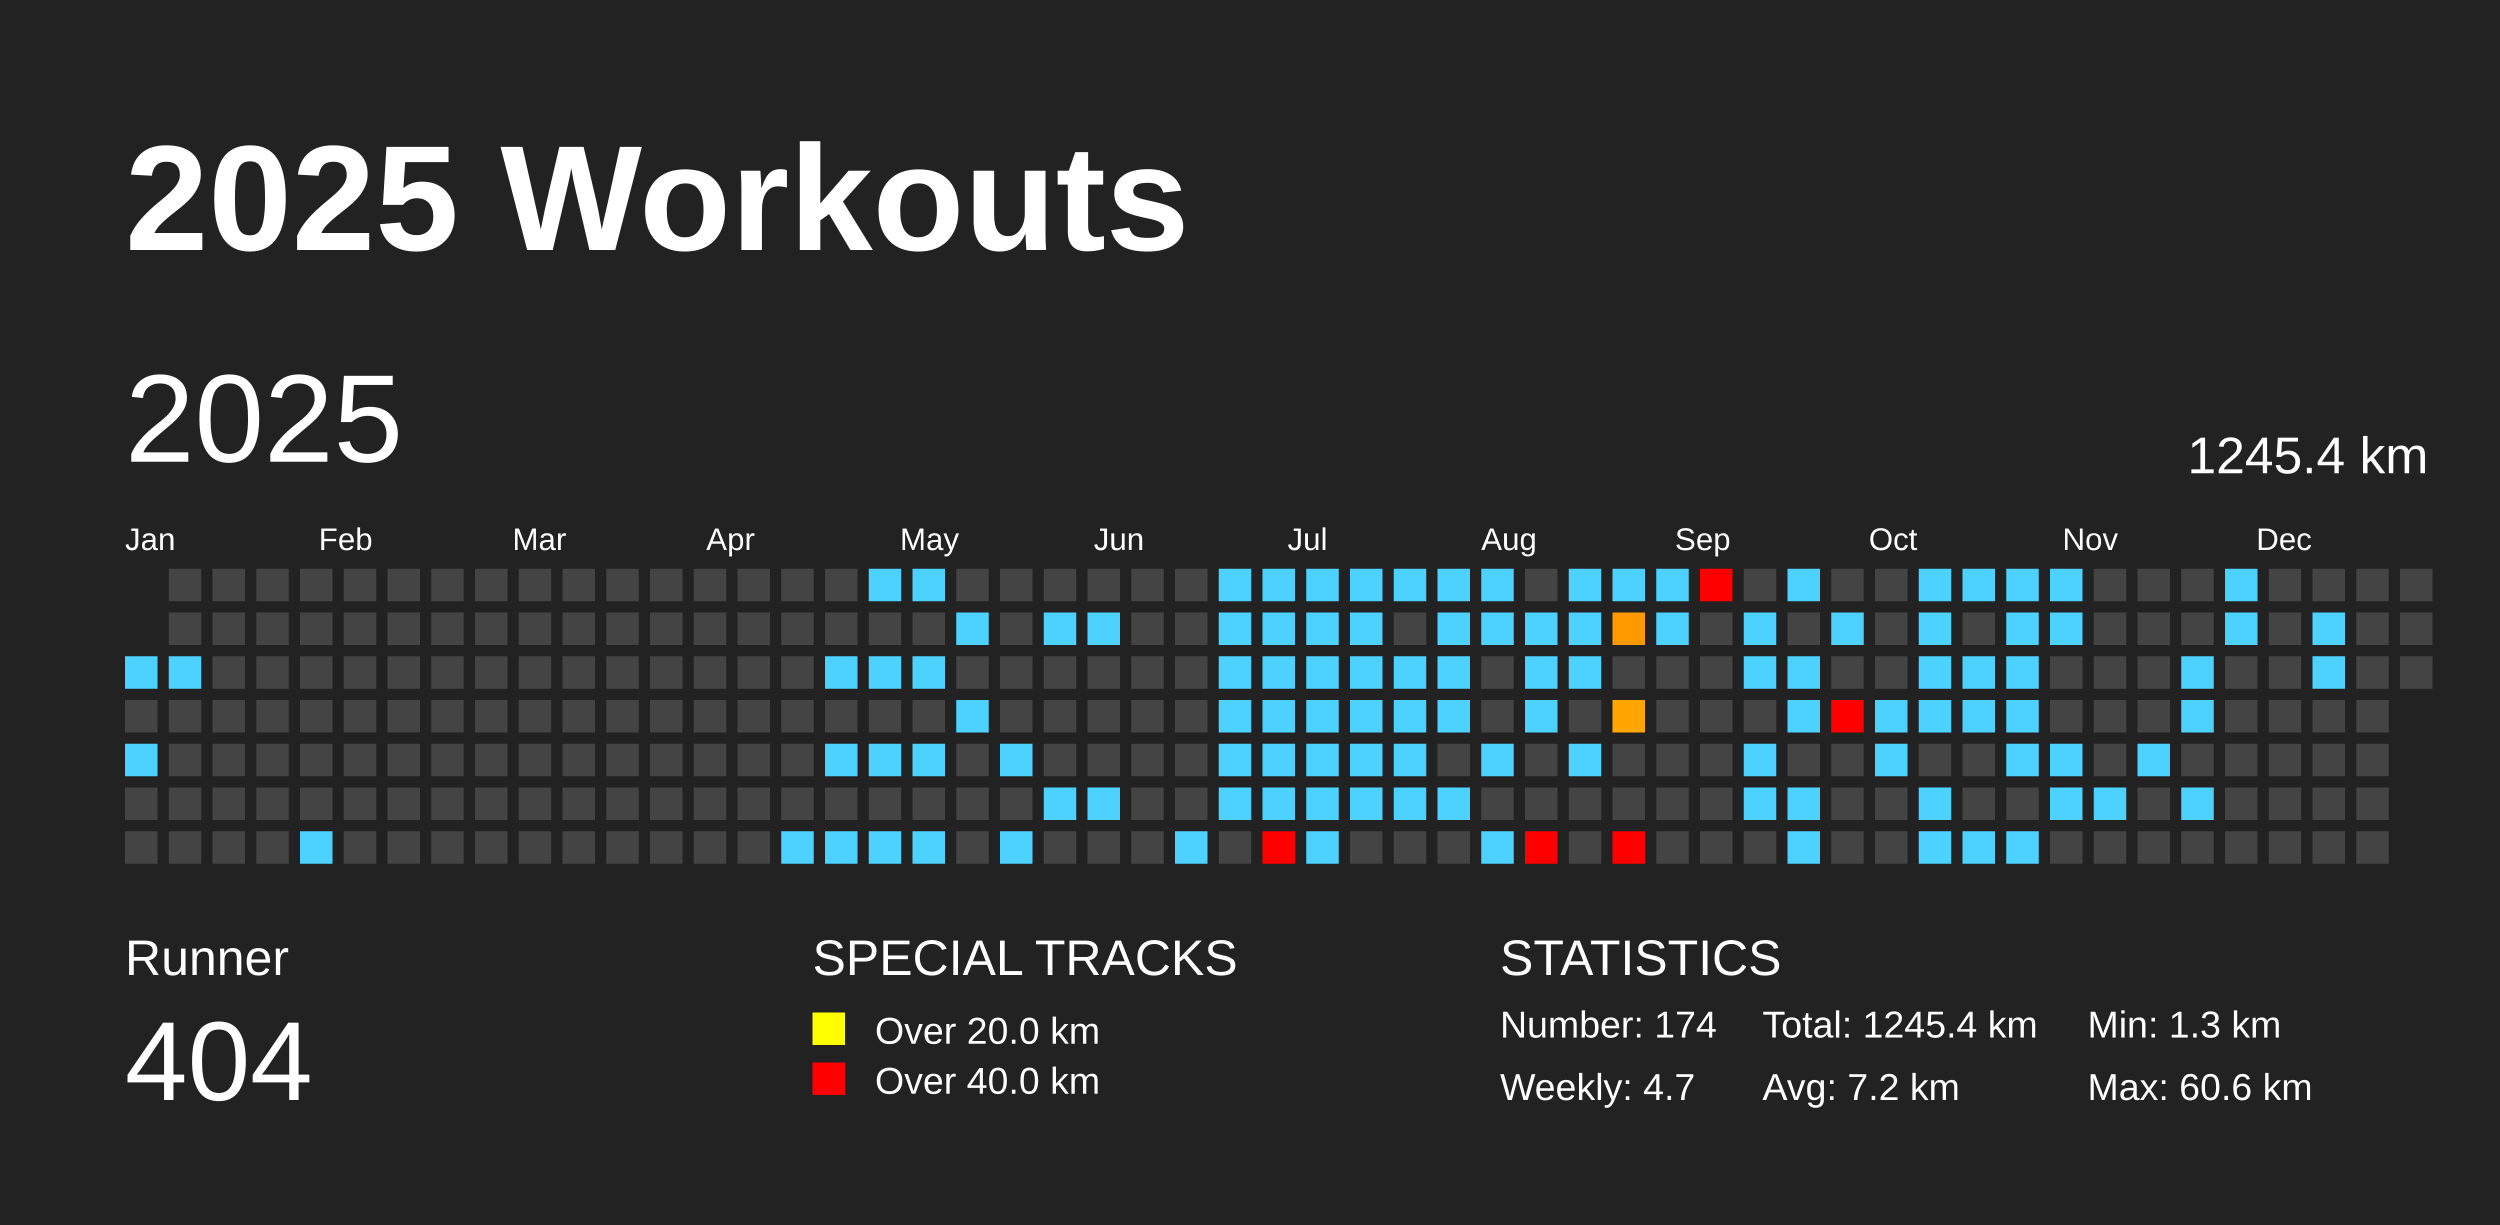
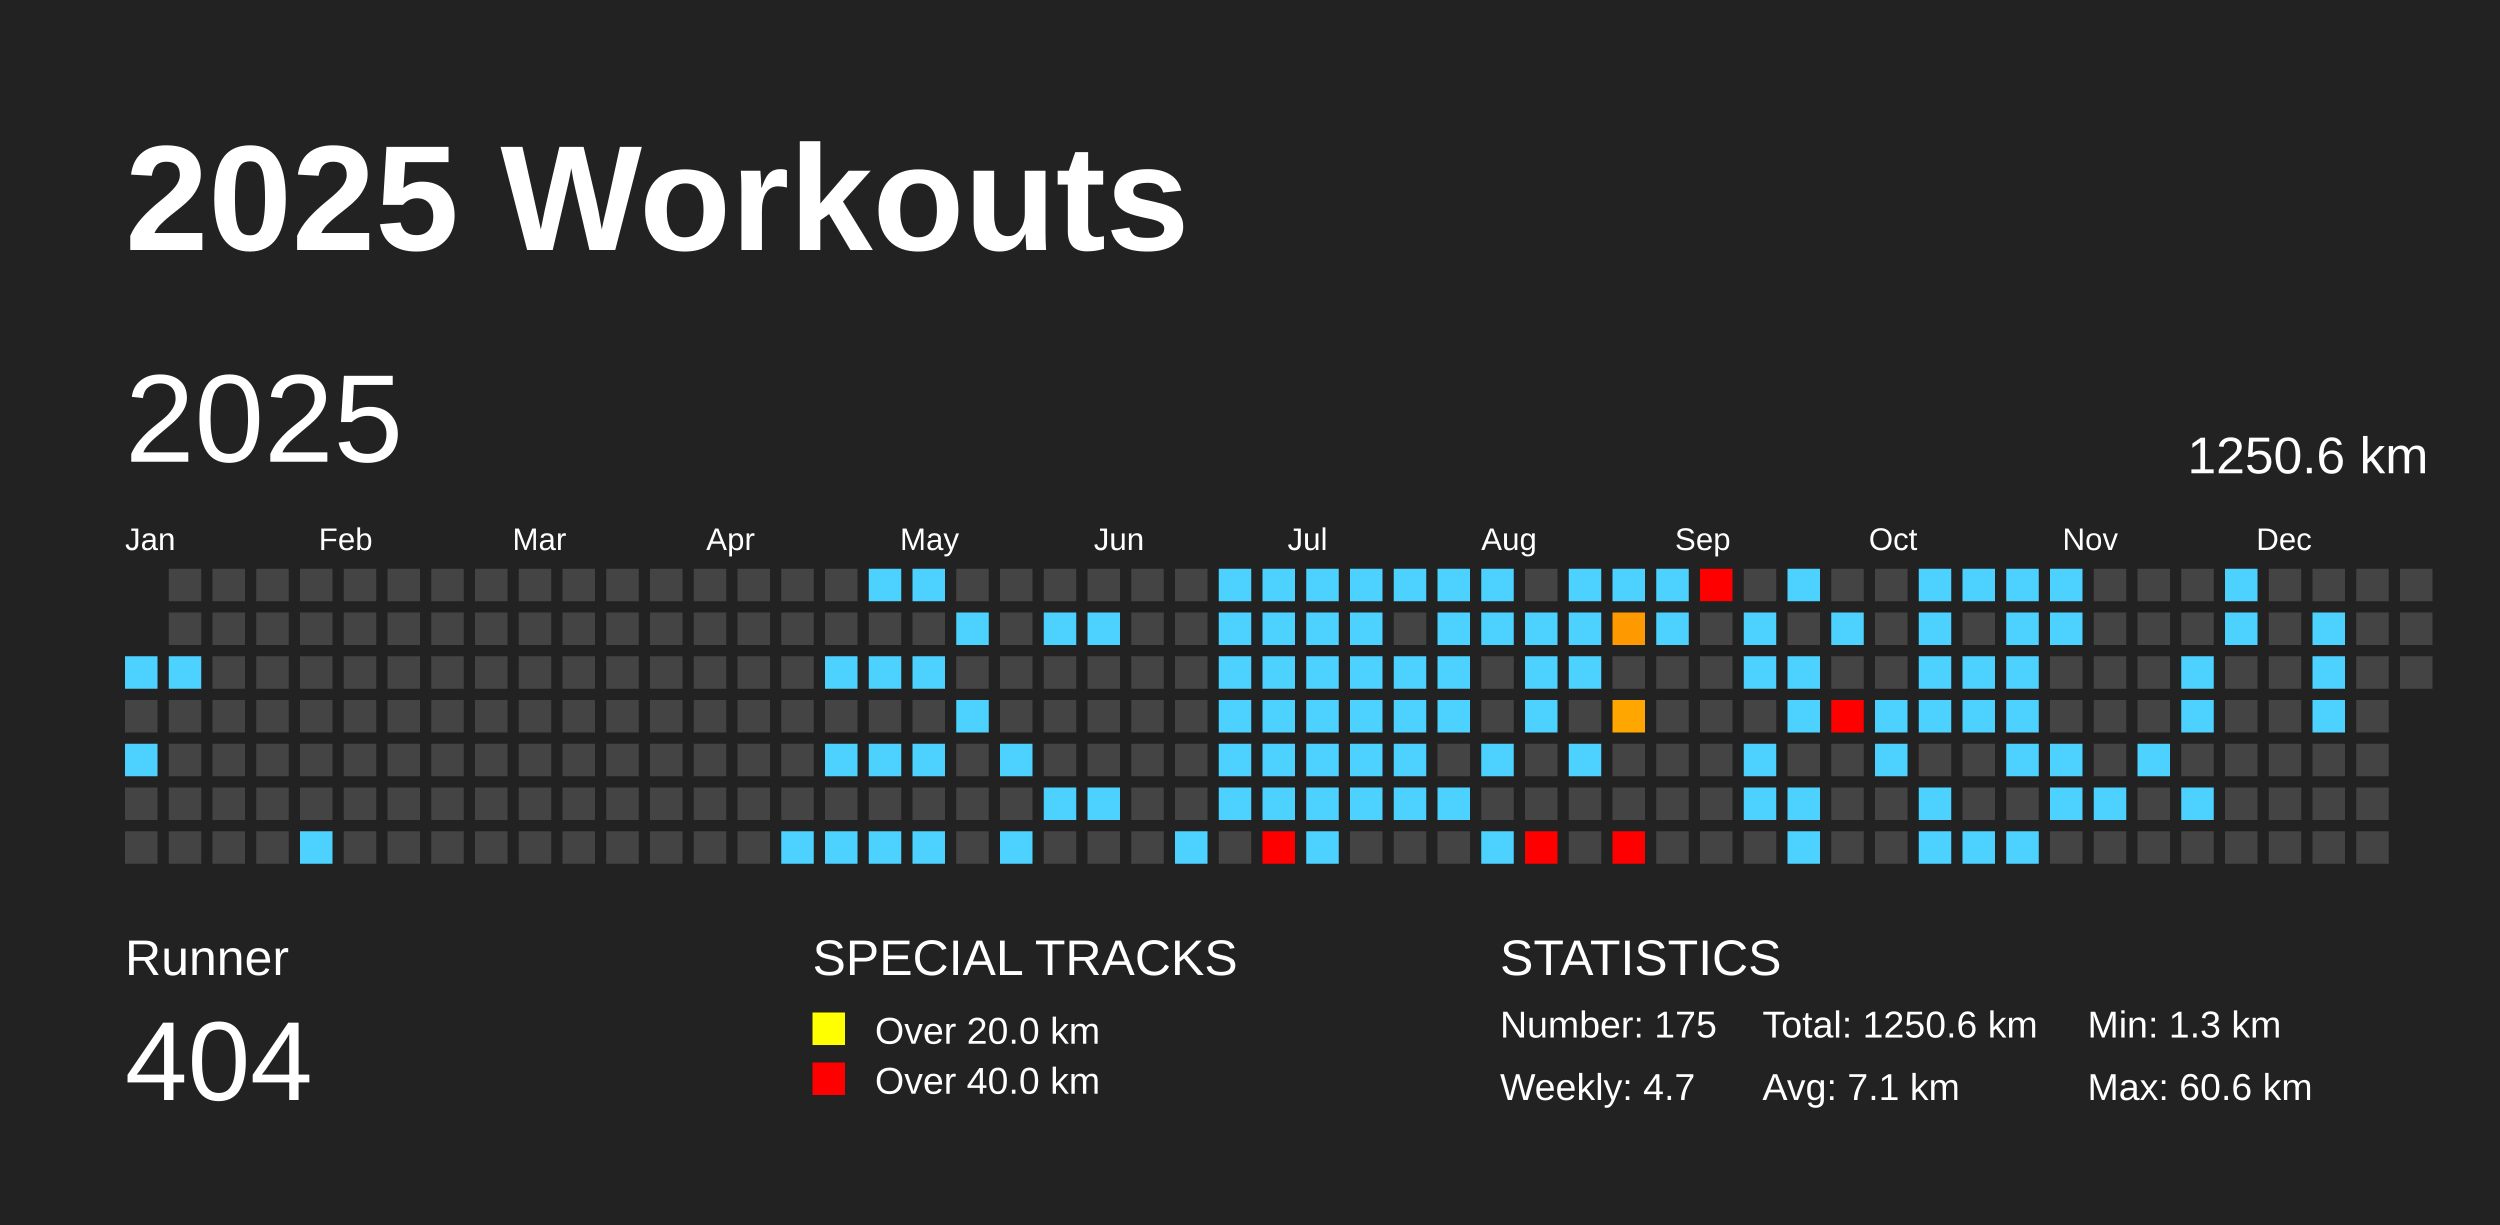
<svg xmlns="http://www.w3.org/2000/svg" baseProfile="full" height="98mm" version="1.1" viewBox="0,0,200,98" width="200mm">
  <defs />
  <rect fill="#222222" height="98" width="200" x="0" y="0" />
  <text fill="#FFFFFF" style="font-size:12px; font-family:Arial; font-weight:bold;" x="10" y="20">2025 Workouts</text>
  <text fill="#FFFFFF" style="font-size:4px; font-family:Arial" x="10" y="78">Runner</text>
  <text fill="#FFFFFF" style="font-size:9px; font-family:Arial" x="10" y="88">404</text>
  <text fill="#FFFFFF" style="font-size:4px; font-family:Arial" x="65" y="78">SPECIAL TRACKS</text>
  <rect fill="yellow" height="2.6" width="2.6" x="65" y="81" />
  <text fill="#FFFFFF" style="font-size:3px; font-family:Arial" x="70" y="83.5">Over 20.0 km</text>
  <rect fill="red" height="2.6" width="2.6" x="65" y="85" />
  <text fill="#FFFFFF" style="font-size:3px; font-family:Arial" x="70" y="87.5">Over 40.0 km</text>
  <text fill="#FFFFFF" style="font-size:4px; font-family:Arial" x="120" y="78">STATISTICS</text>
-   <text fill="#FFFFFF" style="font-size:3px; font-family:Arial" x="120" y="83">Number: 174</text>
+   <text fill="#FFFFFF" style="font-size:3px; font-family:Arial" x="120" y="83">Number: 175</text>
  <text fill="#FFFFFF" style="font-size:3px; font-family:Arial" x="120" y="88">Weekly: 4.7</text>
-   <text fill="#FFFFFF" style="font-size:3px; font-family:Arial" x="141" y="83">Total: 1245.4 km</text>
-   <text fill="#FFFFFF" style="font-size:3px; font-family:Arial" x="141" y="88">Avg: 7.2 km</text>
+   <text fill="#FFFFFF" style="font-size:3px; font-family:Arial" x="141" y="83">Total: 1250.6 km</text>
+   <text fill="#FFFFFF" style="font-size:3px; font-family:Arial" x="141" y="88">Avg: 7.1 km</text>
  <text fill="#FFFFFF" style="font-size:3px; font-family:Arial" x="167" y="83">Min: 1.3 km</text>
  <text fill="#FFFFFF" style="font-size:3px; font-family:Arial" x="167" y="88">Max: 60.6 km</text>
  <text dominant-baseline="hanging" fill="#FFFFFF" style="font-size:10.0px; font-family:Arial;" x="10" y="30">2025</text>
-   <text dominant-baseline="hanging" fill="#FFFFFF" style="font-size:4.125px; font-family:Arial;" x="175" y="35">1245.4 km</text>
+   <text dominant-baseline="hanging" fill="#FFFFFF" style="font-size:4.125px; font-family:Arial;" x="175" y="35">1250.6 km</text>
  <text fill="#FFFFFF" style="font-size:2.5px; font-family:Arial" x="10.0" y="44">Jan</text>
  <text fill="#FFFFFF" style="font-size:2.5px; font-family:Arial" x="25.5" y="44">Feb</text>
  <text fill="#FFFFFF" style="font-size:2.5px; font-family:Arial" x="41.0" y="44">Mar</text>
  <text fill="#FFFFFF" style="font-size:2.5px; font-family:Arial" x="56.5" y="44">Apr</text>
  <text fill="#FFFFFF" style="font-size:2.5px; font-family:Arial" x="72.0" y="44">May</text>
  <text fill="#FFFFFF" style="font-size:2.5px; font-family:Arial" x="87.5" y="44">Jun</text>
  <text fill="#FFFFFF" style="font-size:2.5px; font-family:Arial" x="103.0" y="44">Jul</text>
  <text fill="#FFFFFF" style="font-size:2.5px; font-family:Arial" x="118.5" y="44">Aug</text>
  <text fill="#FFFFFF" style="font-size:2.5px; font-family:Arial" x="134.0" y="44">Sep</text>
  <text fill="#FFFFFF" style="font-size:2.5px; font-family:Arial" x="149.5" y="44">Oct</text>
  <text fill="#FFFFFF" style="font-size:2.5px; font-family:Arial" x="165.0" y="44">Nov</text>
  <text fill="#FFFFFF" style="font-size:2.5px; font-family:Arial" x="180.5" y="44">Dec</text>
  <rect fill="#4dd2ff" height="2.6" width="2.6" x="10.0" y="52.5" />
  <rect fill="#444444" height="2.6" width="2.6" x="10.0" y="56.0" />
  <rect fill="#4dd2ff" height="2.6" width="2.6" x="10.0" y="59.5" />
  <rect fill="#444444" height="2.6" width="2.6" x="10.0" y="63.0" />
  <rect fill="#444444" height="2.6" width="2.6" x="10.0" y="66.5" />
  <rect fill="#444444" height="2.6" width="2.6" x="13.5" y="45.5" />
  <rect fill="#444444" height="2.6" width="2.6" x="13.5" y="49.0" />
  <rect fill="#4dd2ff" height="2.6" width="2.6" x="13.5" y="52.5" />
  <rect fill="#444444" height="2.6" width="2.6" x="13.5" y="56.0" />
  <rect fill="#444444" height="2.6" width="2.6" x="13.5" y="59.5" />
  <rect fill="#444444" height="2.6" width="2.6" x="13.5" y="63.0" />
  <rect fill="#444444" height="2.6" width="2.6" x="13.5" y="66.5" />
  <rect fill="#444444" height="2.6" width="2.6" x="17.0" y="45.5" />
  <rect fill="#444444" height="2.6" width="2.6" x="17.0" y="49.0" />
  <rect fill="#444444" height="2.6" width="2.6" x="17.0" y="52.5" />
  <rect fill="#444444" height="2.6" width="2.6" x="17.0" y="56.0" />
  <rect fill="#444444" height="2.6" width="2.6" x="17.0" y="59.5" />
  <rect fill="#444444" height="2.6" width="2.6" x="17.0" y="63.0" />
  <rect fill="#444444" height="2.6" width="2.6" x="17.0" y="66.5" />
  <rect fill="#444444" height="2.6" width="2.6" x="20.5" y="45.5" />
  <rect fill="#444444" height="2.6" width="2.6" x="20.5" y="49.0" />
  <rect fill="#444444" height="2.6" width="2.6" x="20.5" y="52.5" />
  <rect fill="#444444" height="2.6" width="2.6" x="20.5" y="56.0" />
  <rect fill="#444444" height="2.6" width="2.6" x="20.5" y="59.5" />
  <rect fill="#444444" height="2.6" width="2.6" x="20.5" y="63.0" />
  <rect fill="#444444" height="2.6" width="2.6" x="20.5" y="66.5" />
  <rect fill="#444444" height="2.6" width="2.6" x="24.0" y="45.5" />
  <rect fill="#444444" height="2.6" width="2.6" x="24.0" y="49.0" />
  <rect fill="#444444" height="2.6" width="2.6" x="24.0" y="52.5" />
  <rect fill="#444444" height="2.6" width="2.6" x="24.0" y="56.0" />
  <rect fill="#444444" height="2.6" width="2.6" x="24.0" y="59.5" />
  <rect fill="#444444" height="2.6" width="2.6" x="24.0" y="63.0" />
  <rect fill="#4dd2ff" height="2.6" width="2.6" x="24.0" y="66.5" />
  <rect fill="#444444" height="2.6" width="2.6" x="27.5" y="45.5" />
  <rect fill="#444444" height="2.6" width="2.6" x="27.5" y="49.0" />
  <rect fill="#444444" height="2.6" width="2.6" x="27.5" y="52.5" />
  <rect fill="#444444" height="2.6" width="2.6" x="27.5" y="56.0" />
  <rect fill="#444444" height="2.6" width="2.6" x="27.5" y="59.5" />
  <rect fill="#444444" height="2.6" width="2.6" x="27.5" y="63.0" />
  <rect fill="#444444" height="2.6" width="2.6" x="27.5" y="66.5" />
  <rect fill="#444444" height="2.6" width="2.6" x="31.0" y="45.5" />
  <rect fill="#444444" height="2.6" width="2.6" x="31.0" y="49.0" />
  <rect fill="#444444" height="2.6" width="2.6" x="31.0" y="52.5" />
  <rect fill="#444444" height="2.6" width="2.6" x="31.0" y="56.0" />
  <rect fill="#444444" height="2.6" width="2.6" x="31.0" y="59.5" />
  <rect fill="#444444" height="2.6" width="2.6" x="31.0" y="63.0" />
  <rect fill="#444444" height="2.6" width="2.6" x="31.0" y="66.5" />
  <rect fill="#444444" height="2.6" width="2.6" x="34.5" y="45.5" />
  <rect fill="#444444" height="2.6" width="2.6" x="34.5" y="49.0" />
  <rect fill="#444444" height="2.6" width="2.6" x="34.5" y="52.5" />
  <rect fill="#444444" height="2.6" width="2.6" x="34.5" y="56.0" />
  <rect fill="#444444" height="2.6" width="2.6" x="34.5" y="59.5" />
  <rect fill="#444444" height="2.6" width="2.6" x="34.5" y="63.0" />
  <rect fill="#444444" height="2.6" width="2.6" x="34.5" y="66.5" />
  <rect fill="#444444" height="2.6" width="2.6" x="38.0" y="45.5" />
  <rect fill="#444444" height="2.6" width="2.6" x="38.0" y="49.0" />
  <rect fill="#444444" height="2.6" width="2.6" x="38.0" y="52.5" />
  <rect fill="#444444" height="2.6" width="2.6" x="38.0" y="56.0" />
  <rect fill="#444444" height="2.6" width="2.6" x="38.0" y="59.5" />
  <rect fill="#444444" height="2.6" width="2.6" x="38.0" y="63.0" />
  <rect fill="#444444" height="2.6" width="2.6" x="38.0" y="66.5" />
  <rect fill="#444444" height="2.6" width="2.6" x="41.5" y="45.5" />
  <rect fill="#444444" height="2.6" width="2.6" x="41.5" y="49.0" />
  <rect fill="#444444" height="2.6" width="2.6" x="41.5" y="52.5" />
  <rect fill="#444444" height="2.6" width="2.6" x="41.5" y="56.0" />
  <rect fill="#444444" height="2.6" width="2.6" x="41.5" y="59.5" />
  <rect fill="#444444" height="2.6" width="2.6" x="41.5" y="63.0" />
  <rect fill="#444444" height="2.6" width="2.6" x="41.5" y="66.5" />
  <rect fill="#444444" height="2.6" width="2.6" x="45.0" y="45.5" />
  <rect fill="#444444" height="2.6" width="2.6" x="45.0" y="49.0" />
  <rect fill="#444444" height="2.6" width="2.6" x="45.0" y="52.5" />
  <rect fill="#444444" height="2.6" width="2.6" x="45.0" y="56.0" />
  <rect fill="#444444" height="2.6" width="2.6" x="45.0" y="59.5" />
  <rect fill="#444444" height="2.6" width="2.6" x="45.0" y="63.0" />
  <rect fill="#444444" height="2.6" width="2.6" x="45.0" y="66.5" />
  <rect fill="#444444" height="2.6" width="2.6" x="48.5" y="45.5" />
  <rect fill="#444444" height="2.6" width="2.6" x="48.5" y="49.0" />
  <rect fill="#444444" height="2.6" width="2.6" x="48.5" y="52.5" />
  <rect fill="#444444" height="2.6" width="2.6" x="48.5" y="56.0" />
  <rect fill="#444444" height="2.6" width="2.6" x="48.5" y="59.5" />
  <rect fill="#444444" height="2.6" width="2.6" x="48.5" y="63.0" />
  <rect fill="#444444" height="2.6" width="2.6" x="48.5" y="66.5" />
  <rect fill="#444444" height="2.6" width="2.6" x="52.0" y="45.5" />
  <rect fill="#444444" height="2.6" width="2.6" x="52.0" y="49.0" />
  <rect fill="#444444" height="2.6" width="2.6" x="52.0" y="52.5" />
  <rect fill="#444444" height="2.6" width="2.6" x="52.0" y="56.0" />
  <rect fill="#444444" height="2.6" width="2.6" x="52.0" y="59.5" />
  <rect fill="#444444" height="2.6" width="2.6" x="52.0" y="63.0" />
  <rect fill="#444444" height="2.6" width="2.6" x="52.0" y="66.5" />
  <rect fill="#444444" height="2.6" width="2.6" x="55.5" y="45.5" />
  <rect fill="#444444" height="2.6" width="2.6" x="55.5" y="49.0" />
  <rect fill="#444444" height="2.6" width="2.6" x="55.5" y="52.5" />
  <rect fill="#444444" height="2.6" width="2.6" x="55.5" y="56.0" />
  <rect fill="#444444" height="2.6" width="2.6" x="55.5" y="59.5" />
  <rect fill="#444444" height="2.6" width="2.6" x="55.5" y="63.0" />
  <rect fill="#444444" height="2.6" width="2.6" x="55.5" y="66.5" />
  <rect fill="#444444" height="2.6" width="2.6" x="59.0" y="45.5" />
  <rect fill="#444444" height="2.6" width="2.6" x="59.0" y="49.0" />
  <rect fill="#444444" height="2.6" width="2.6" x="59.0" y="52.5" />
  <rect fill="#444444" height="2.6" width="2.6" x="59.0" y="56.0" />
  <rect fill="#444444" height="2.6" width="2.6" x="59.0" y="59.5" />
  <rect fill="#444444" height="2.6" width="2.6" x="59.0" y="63.0" />
  <rect fill="#444444" height="2.6" width="2.6" x="59.0" y="66.5" />
  <rect fill="#444444" height="2.6" width="2.6" x="62.5" y="45.5" />
  <rect fill="#444444" height="2.6" width="2.6" x="62.5" y="49.0" />
  <rect fill="#444444" height="2.6" width="2.6" x="62.5" y="52.5" />
  <rect fill="#444444" height="2.6" width="2.6" x="62.5" y="56.0" />
  <rect fill="#444444" height="2.6" width="2.6" x="62.5" y="59.5" />
  <rect fill="#444444" height="2.6" width="2.6" x="62.5" y="63.0" />
  <rect fill="#4dd2ff" height="2.6" width="2.6" x="62.5" y="66.5" />
  <rect fill="#444444" height="2.6" width="2.6" x="66.0" y="45.5" />
  <rect fill="#444444" height="2.6" width="2.6" x="66.0" y="49.0" />
  <rect fill="#4dd2ff" height="2.6" width="2.6" x="66.0" y="52.5" />
  <rect fill="#444444" height="2.6" width="2.6" x="66.0" y="56.0" />
  <rect fill="#4dd2ff" height="2.6" width="2.6" x="66.0" y="59.5" />
  <rect fill="#444444" height="2.6" width="2.6" x="66.0" y="63.0" />
  <rect fill="#4dd2ff" height="2.6" width="2.6" x="66.0" y="66.5" />
  <rect fill="#4dd2ff" height="2.6" width="2.6" x="69.5" y="45.5" />
  <rect fill="#444444" height="2.6" width="2.6" x="69.5" y="49.0" />
  <rect fill="#4dd2ff" height="2.6" width="2.6" x="69.5" y="52.5" />
  <rect fill="#444444" height="2.6" width="2.6" x="69.5" y="56.0" />
  <rect fill="#4dd2ff" height="2.6" width="2.6" x="69.5" y="59.5" />
  <rect fill="#444444" height="2.6" width="2.6" x="69.5" y="63.0" />
  <rect fill="#4dd2ff" height="2.6" width="2.6" x="69.5" y="66.5" />
  <rect fill="#4dd2ff" height="2.6" width="2.6" x="73.0" y="45.5" />
  <rect fill="#444444" height="2.6" width="2.6" x="73.0" y="49.0" />
  <rect fill="#4dd2ff" height="2.6" width="2.6" x="73.0" y="52.5" />
  <rect fill="#444444" height="2.6" width="2.6" x="73.0" y="56.0" />
  <rect fill="#4dd2ff" height="2.6" width="2.6" x="73.0" y="59.5" />
  <rect fill="#444444" height="2.6" width="2.6" x="73.0" y="63.0" />
  <rect fill="#4dd2ff" height="2.6" width="2.6" x="73.0" y="66.5" />
  <rect fill="#444444" height="2.6" width="2.6" x="76.5" y="45.5" />
  <rect fill="#4dd2ff" height="2.6" width="2.6" x="76.5" y="49.0" />
  <rect fill="#444444" height="2.6" width="2.6" x="76.5" y="52.5" />
  <rect fill="#4dd2ff" height="2.6" width="2.6" x="76.5" y="56.0" />
  <rect fill="#444444" height="2.6" width="2.6" x="76.5" y="59.5" />
  <rect fill="#444444" height="2.6" width="2.6" x="76.5" y="63.0" />
  <rect fill="#444444" height="2.6" width="2.6" x="76.5" y="66.5" />
  <rect fill="#444444" height="2.6" width="2.6" x="80.0" y="45.5" />
  <rect fill="#444444" height="2.6" width="2.6" x="80.0" y="49.0" />
  <rect fill="#444444" height="2.6" width="2.6" x="80.0" y="52.5" />
  <rect fill="#444444" height="2.6" width="2.6" x="80.0" y="56.0" />
  <rect fill="#4dd2ff" height="2.6" width="2.6" x="80.0" y="59.5" />
  <rect fill="#444444" height="2.6" width="2.6" x="80.0" y="63.0" />
  <rect fill="#4dd2ff" height="2.6" width="2.6" x="80.0" y="66.5" />
  <rect fill="#444444" height="2.6" width="2.6" x="83.5" y="45.5" />
  <rect fill="#4dd2ff" height="2.6" width="2.6" x="83.5" y="49.0" />
  <rect fill="#444444" height="2.6" width="2.6" x="83.5" y="52.5" />
  <rect fill="#444444" height="2.6" width="2.6" x="83.5" y="56.0" />
  <rect fill="#444444" height="2.6" width="2.6" x="83.5" y="59.5" />
  <rect fill="#4dd2ff" height="2.6" width="2.6" x="83.5" y="63.0" />
  <rect fill="#444444" height="2.6" width="2.6" x="83.5" y="66.5" />
  <rect fill="#444444" height="2.6" width="2.6" x="87.0" y="45.5" />
  <rect fill="#4dd2ff" height="2.6" width="2.6" x="87.0" y="49.0" />
  <rect fill="#444444" height="2.6" width="2.6" x="87.0" y="52.5" />
  <rect fill="#444444" height="2.6" width="2.6" x="87.0" y="56.0" />
  <rect fill="#444444" height="2.6" width="2.6" x="87.0" y="59.5" />
  <rect fill="#4dd2ff" height="2.6" width="2.6" x="87.0" y="63.0" />
  <rect fill="#444444" height="2.6" width="2.6" x="87.0" y="66.5" />
  <rect fill="#444444" height="2.6" width="2.6" x="90.5" y="45.5" />
  <rect fill="#444444" height="2.6" width="2.6" x="90.5" y="49.0" />
  <rect fill="#444444" height="2.6" width="2.6" x="90.5" y="52.5" />
  <rect fill="#444444" height="2.6" width="2.6" x="90.5" y="56.0" />
  <rect fill="#444444" height="2.6" width="2.6" x="90.5" y="59.5" />
  <rect fill="#444444" height="2.6" width="2.6" x="90.5" y="63.0" />
  <rect fill="#444444" height="2.6" width="2.6" x="90.5" y="66.5" />
  <rect fill="#444444" height="2.6" width="2.6" x="94.0" y="45.5" />
  <rect fill="#444444" height="2.6" width="2.6" x="94.0" y="49.0" />
  <rect fill="#444444" height="2.6" width="2.6" x="94.0" y="52.5" />
  <rect fill="#444444" height="2.6" width="2.6" x="94.0" y="56.0" />
  <rect fill="#444444" height="2.6" width="2.6" x="94.0" y="59.5" />
  <rect fill="#444444" height="2.6" width="2.6" x="94.0" y="63.0" />
  <rect fill="#4dd2ff" height="2.6" width="2.6" x="94.0" y="66.5" />
  <rect fill="#4dd2ff" height="2.6" width="2.6" x="97.5" y="45.5" />
  <rect fill="#4dd2ff" height="2.6" width="2.6" x="97.5" y="49.0" />
  <rect fill="#4dd2ff" height="2.6" width="2.6" x="97.5" y="52.5" />
  <rect fill="#4dd2ff" height="2.6" width="2.6" x="97.5" y="56.0" />
  <rect fill="#4dd2ff" height="2.6" width="2.6" x="97.5" y="59.5" />
  <rect fill="#4dd2ff" height="2.6" width="2.6" x="97.5" y="63.0" />
  <rect fill="#444444" height="2.6" width="2.6" x="97.5" y="66.5" />
  <rect fill="#4dd2ff" height="2.6" width="2.6" x="101.0" y="45.5" />
  <rect fill="#4dd2ff" height="2.6" width="2.6" x="101.0" y="49.0" />
  <rect fill="#4dd2ff" height="2.6" width="2.6" x="101.0" y="52.5" />
  <rect fill="#4dd2ff" height="2.6" width="2.6" x="101.0" y="56.0" />
  <rect fill="#4dd2ff" height="2.6" width="2.6" x="101.0" y="59.5" />
  <rect fill="#4dd2ff" height="2.6" width="2.6" x="101.0" y="63.0" />
  <rect fill="red" height="2.6" width="2.6" x="101.0" y="66.5" />
  <rect fill="#4dd2ff" height="2.6" width="2.6" x="104.5" y="45.5" />
  <rect fill="#4dd2ff" height="2.6" width="2.6" x="104.5" y="49.0" />
  <rect fill="#4dd2ff" height="2.6" width="2.6" x="104.5" y="52.5" />
  <rect fill="#4dd2ff" height="2.6" width="2.6" x="104.5" y="56.0" />
  <rect fill="#4dd2ff" height="2.6" width="2.6" x="104.5" y="59.5" />
  <rect fill="#4dd2ff" height="2.6" width="2.6" x="104.5" y="63.0" />
  <rect fill="#4dd2ff" height="2.6" width="2.6" x="104.5" y="66.5" />
  <rect fill="#4dd2ff" height="2.6" width="2.6" x="108.0" y="45.5" />
  <rect fill="#4dd2ff" height="2.6" width="2.6" x="108.0" y="49.0" />
  <rect fill="#4dd2ff" height="2.6" width="2.6" x="108.0" y="52.5" />
  <rect fill="#4dd2ff" height="2.6" width="2.6" x="108.0" y="56.0" />
  <rect fill="#4dd2ff" height="2.6" width="2.6" x="108.0" y="59.5" />
  <rect fill="#4dd2ff" height="2.6" width="2.6" x="108.0" y="63.0" />
  <rect fill="#444444" height="2.6" width="2.6" x="108.0" y="66.5" />
  <rect fill="#4dd2ff" height="2.6" width="2.6" x="111.5" y="45.5" />
  <rect fill="#444444" height="2.6" width="2.6" x="111.5" y="49.0" />
  <rect fill="#4dd2ff" height="2.6" width="2.6" x="111.5" y="52.5" />
  <rect fill="#4dd2ff" height="2.6" width="2.6" x="111.5" y="56.0" />
  <rect fill="#4dd2ff" height="2.6" width="2.6" x="111.5" y="59.5" />
  <rect fill="#4dd2ff" height="2.6" width="2.6" x="111.5" y="63.0" />
  <rect fill="#444444" height="2.6" width="2.6" x="111.5" y="66.5" />
  <rect fill="#4dd2ff" height="2.6" width="2.6" x="115.0" y="45.5" />
  <rect fill="#4dd2ff" height="2.6" width="2.6" x="115.0" y="49.0" />
  <rect fill="#4dd2ff" height="2.6" width="2.6" x="115.0" y="52.5" />
  <rect fill="#4dd2ff" height="2.6" width="2.6" x="115.0" y="56.0" />
  <rect fill="#444444" height="2.6" width="2.6" x="115.0" y="59.5" />
  <rect fill="#4dd2ff" height="2.6" width="2.6" x="115.0" y="63.0" />
  <rect fill="#444444" height="2.6" width="2.6" x="115.0" y="66.5" />
  <rect fill="#4dd2ff" height="2.6" width="2.6" x="118.5" y="45.5" />
  <rect fill="#4dd2ff" height="2.6" width="2.6" x="118.5" y="49.0" />
  <rect fill="#444444" height="2.6" width="2.6" x="118.5" y="52.5" />
  <rect fill="#444444" height="2.6" width="2.6" x="118.5" y="56.0" />
  <rect fill="#4dd2ff" height="2.6" width="2.6" x="118.5" y="59.5" />
  <rect fill="#444444" height="2.6" width="2.6" x="118.5" y="63.0" />
  <rect fill="#4dd2ff" height="2.6" width="2.6" x="118.5" y="66.5" />
  <rect fill="#444444" height="2.6" width="2.6" x="122.0" y="45.5" />
  <rect fill="#4dd2ff" height="2.6" width="2.6" x="122.0" y="49.0" />
  <rect fill="#4dd2ff" height="2.6" width="2.6" x="122.0" y="52.5" />
  <rect fill="#4dd2ff" height="2.6" width="2.6" x="122.0" y="56.0" />
  <rect fill="#444444" height="2.6" width="2.6" x="122.0" y="59.5" />
  <rect fill="#444444" height="2.6" width="2.6" x="122.0" y="63.0" />
  <rect fill="red" height="2.6" width="2.6" x="122.0" y="66.5" />
  <rect fill="#4dd2ff" height="2.6" width="2.6" x="125.5" y="45.5" />
  <rect fill="#4dd2ff" height="2.6" width="2.6" x="125.5" y="49.0" />
  <rect fill="#4dd2ff" height="2.6" width="2.6" x="125.5" y="52.5" />
  <rect fill="#444444" height="2.6" width="2.6" x="125.5" y="56.0" />
  <rect fill="#4dd2ff" height="2.6" width="2.6" x="125.5" y="59.5" />
  <rect fill="#444444" height="2.6" width="2.6" x="125.5" y="63.0" />
  <rect fill="#444444" height="2.6" width="2.6" x="125.5" y="66.5" />
  <rect fill="#4dd2ff" height="2.6" width="2.6" x="129.0" y="45.5" />
  <rect fill="#ff9900" height="2.6" width="2.6" x="129.0" y="49.0" />
  <rect fill="#444444" height="2.6" width="2.6" x="129.0" y="52.5" />
  <rect fill="#ffa600" height="2.6" width="2.6" x="129.0" y="56.0" />
  <rect fill="#444444" height="2.6" width="2.6" x="129.0" y="59.5" />
  <rect fill="#444444" height="2.6" width="2.6" x="129.0" y="63.0" />
  <rect fill="red" height="2.6" width="2.6" x="129.0" y="66.5" />
  <rect fill="#4dd2ff" height="2.6" width="2.6" x="132.5" y="45.5" />
  <rect fill="#4dd2ff" height="2.6" width="2.6" x="132.5" y="49.0" />
  <rect fill="#444444" height="2.6" width="2.6" x="132.5" y="52.5" />
  <rect fill="#444444" height="2.6" width="2.6" x="132.5" y="56.0" />
  <rect fill="#444444" height="2.6" width="2.6" x="132.5" y="59.5" />
  <rect fill="#444444" height="2.6" width="2.6" x="132.5" y="63.0" />
  <rect fill="#444444" height="2.6" width="2.6" x="132.5" y="66.5" />
  <rect fill="red" height="2.6" width="2.6" x="136.0" y="45.5" />
  <rect fill="#444444" height="2.6" width="2.6" x="136.0" y="49.0" />
  <rect fill="#444444" height="2.6" width="2.6" x="136.0" y="52.5" />
  <rect fill="#444444" height="2.6" width="2.6" x="136.0" y="56.0" />
  <rect fill="#444444" height="2.6" width="2.6" x="136.0" y="59.5" />
  <rect fill="#444444" height="2.6" width="2.6" x="136.0" y="63.0" />
  <rect fill="#444444" height="2.6" width="2.6" x="136.0" y="66.5" />
  <rect fill="#444444" height="2.6" width="2.6" x="139.5" y="45.5" />
  <rect fill="#4dd2ff" height="2.6" width="2.6" x="139.5" y="49.0" />
  <rect fill="#4dd2ff" height="2.6" width="2.6" x="139.5" y="52.5" />
  <rect fill="#444444" height="2.6" width="2.6" x="139.5" y="56.0" />
  <rect fill="#4dd2ff" height="2.6" width="2.6" x="139.5" y="59.5" />
  <rect fill="#4dd2ff" height="2.6" width="2.6" x="139.5" y="63.0" />
  <rect fill="#444444" height="2.6" width="2.6" x="139.5" y="66.5" />
  <rect fill="#4dd2ff" height="2.6" width="2.6" x="143.0" y="45.5" />
  <rect fill="#444444" height="2.6" width="2.6" x="143.0" y="49.0" />
  <rect fill="#4dd2ff" height="2.6" width="2.6" x="143.0" y="52.5" />
  <rect fill="#4dd2ff" height="2.6" width="2.6" x="143.0" y="56.0" />
  <rect fill="#444444" height="2.6" width="2.6" x="143.0" y="59.5" />
  <rect fill="#4dd2ff" height="2.6" width="2.6" x="143.0" y="63.0" />
  <rect fill="#4dd2ff" height="2.6" width="2.6" x="143.0" y="66.5" />
  <rect fill="#444444" height="2.6" width="2.6" x="146.5" y="45.5" />
  <rect fill="#4dd2ff" height="2.6" width="2.6" x="146.5" y="49.0" />
  <rect fill="#444444" height="2.6" width="2.6" x="146.5" y="52.5" />
  <rect fill="red" height="2.6" width="2.6" x="146.5" y="56.0" />
  <rect fill="#444444" height="2.6" width="2.6" x="146.5" y="59.5" />
  <rect fill="#444444" height="2.6" width="2.6" x="146.5" y="63.0" />
  <rect fill="#444444" height="2.6" width="2.6" x="146.5" y="66.5" />
  <rect fill="#444444" height="2.6" width="2.6" x="150.0" y="45.5" />
  <rect fill="#444444" height="2.6" width="2.6" x="150.0" y="49.0" />
  <rect fill="#444444" height="2.6" width="2.6" x="150.0" y="52.5" />
  <rect fill="#4dd2ff" height="2.6" width="2.6" x="150.0" y="56.0" />
  <rect fill="#4dd2ff" height="2.6" width="2.6" x="150.0" y="59.5" />
  <rect fill="#444444" height="2.6" width="2.6" x="150.0" y="63.0" />
  <rect fill="#444444" height="2.6" width="2.6" x="150.0" y="66.5" />
  <rect fill="#4dd2ff" height="2.6" width="2.6" x="153.5" y="45.5" />
  <rect fill="#4dd2ff" height="2.6" width="2.6" x="153.5" y="49.0" />
  <rect fill="#4dd2ff" height="2.6" width="2.6" x="153.5" y="52.5" />
  <rect fill="#4dd2ff" height="2.6" width="2.6" x="153.5" y="56.0" />
  <rect fill="#444444" height="2.6" width="2.6" x="153.5" y="59.5" />
  <rect fill="#4dd2ff" height="2.6" width="2.6" x="153.5" y="63.0" />
  <rect fill="#4dd2ff" height="2.6" width="2.6" x="153.5" y="66.5" />
  <rect fill="#4dd2ff" height="2.6" width="2.6" x="157.0" y="45.5" />
  <rect fill="#444444" height="2.6" width="2.6" x="157.0" y="49.0" />
  <rect fill="#4dd2ff" height="2.6" width="2.6" x="157.0" y="52.5" />
  <rect fill="#4dd2ff" height="2.6" width="2.6" x="157.0" y="56.0" />
  <rect fill="#444444" height="2.6" width="2.6" x="157.0" y="59.5" />
  <rect fill="#444444" height="2.6" width="2.6" x="157.0" y="63.0" />
  <rect fill="#4dd2ff" height="2.6" width="2.6" x="157.0" y="66.5" />
  <rect fill="#4dd2ff" height="2.6" width="2.6" x="160.5" y="45.5" />
  <rect fill="#4dd2ff" height="2.6" width="2.6" x="160.5" y="49.0" />
  <rect fill="#4dd2ff" height="2.6" width="2.6" x="160.5" y="52.5" />
  <rect fill="#4dd2ff" height="2.6" width="2.6" x="160.5" y="56.0" />
  <rect fill="#4dd2ff" height="2.6" width="2.6" x="160.5" y="59.5" />
  <rect fill="#444444" height="2.6" width="2.6" x="160.5" y="63.0" />
  <rect fill="#4dd2ff" height="2.6" width="2.6" x="160.5" y="66.5" />
  <rect fill="#4dd2ff" height="2.6" width="2.6" x="164.0" y="45.5" />
  <rect fill="#4dd2ff" height="2.6" width="2.6" x="164.0" y="49.0" />
  <rect fill="#444444" height="2.6" width="2.6" x="164.0" y="52.5" />
  <rect fill="#444444" height="2.6" width="2.6" x="164.0" y="56.0" />
  <rect fill="#4dd2ff" height="2.6" width="2.6" x="164.0" y="59.5" />
  <rect fill="#4dd2ff" height="2.6" width="2.6" x="164.0" y="63.0" />
  <rect fill="#444444" height="2.6" width="2.6" x="164.0" y="66.5" />
  <rect fill="#444444" height="2.6" width="2.6" x="167.5" y="45.5" />
  <rect fill="#444444" height="2.6" width="2.6" x="167.5" y="49.0" />
  <rect fill="#444444" height="2.6" width="2.6" x="167.5" y="52.5" />
  <rect fill="#444444" height="2.6" width="2.6" x="167.5" y="56.0" />
  <rect fill="#444444" height="2.6" width="2.6" x="167.5" y="59.5" />
  <rect fill="#4dd2ff" height="2.6" width="2.6" x="167.5" y="63.0" />
  <rect fill="#444444" height="2.6" width="2.6" x="167.5" y="66.5" />
  <rect fill="#444444" height="2.6" width="2.6" x="171.0" y="45.5" />
  <rect fill="#444444" height="2.6" width="2.6" x="171.0" y="49.0" />
  <rect fill="#444444" height="2.6" width="2.6" x="171.0" y="52.5" />
  <rect fill="#444444" height="2.6" width="2.6" x="171.0" y="56.0" />
  <rect fill="#4dd2ff" height="2.6" width="2.6" x="171.0" y="59.5" />
  <rect fill="#444444" height="2.6" width="2.6" x="171.0" y="63.0" />
  <rect fill="#444444" height="2.6" width="2.6" x="171.0" y="66.5" />
  <rect fill="#444444" height="2.6" width="2.6" x="174.5" y="45.5" />
  <rect fill="#444444" height="2.6" width="2.6" x="174.5" y="49.0" />
  <rect fill="#4dd2ff" height="2.6" width="2.6" x="174.5" y="52.5" />
  <rect fill="#4dd2ff" height="2.6" width="2.6" x="174.5" y="56.0" />
  <rect fill="#444444" height="2.6" width="2.6" x="174.5" y="59.5" />
  <rect fill="#4dd2ff" height="2.6" width="2.6" x="174.5" y="63.0" />
  <rect fill="#444444" height="2.6" width="2.6" x="174.5" y="66.5" />
  <rect fill="#4dd2ff" height="2.6" width="2.6" x="178.0" y="45.5" />
  <rect fill="#4dd2ff" height="2.6" width="2.6" x="178.0" y="49.0" />
  <rect fill="#444444" height="2.6" width="2.6" x="178.0" y="52.5" />
  <rect fill="#444444" height="2.6" width="2.6" x="178.0" y="56.0" />
  <rect fill="#444444" height="2.6" width="2.6" x="178.0" y="59.5" />
  <rect fill="#444444" height="2.6" width="2.6" x="178.0" y="63.0" />
  <rect fill="#444444" height="2.6" width="2.6" x="178.0" y="66.5" />
  <rect fill="#444444" height="2.6" width="2.6" x="181.5" y="45.5" />
  <rect fill="#444444" height="2.6" width="2.6" x="181.5" y="49.0" />
  <rect fill="#444444" height="2.6" width="2.6" x="181.5" y="52.5" />
  <rect fill="#444444" height="2.6" width="2.6" x="181.5" y="56.0" />
  <rect fill="#444444" height="2.6" width="2.6" x="181.5" y="59.5" />
  <rect fill="#444444" height="2.6" width="2.6" x="181.5" y="63.0" />
  <rect fill="#444444" height="2.6" width="2.6" x="181.5" y="66.5" />
  <rect fill="#444444" height="2.6" width="2.6" x="185.0" y="45.5" />
  <rect fill="#4dd2ff" height="2.6" width="2.6" x="185.0" y="49.0" />
  <rect fill="#4dd2ff" height="2.6" width="2.6" x="185.0" y="52.5" />
-   <rect fill="#444444" height="2.6" width="2.6" x="185.0" y="56.0" />
+   <rect fill="#4dd2ff" height="2.6" width="2.6" x="185.0" y="56.0" />
  <rect fill="#444444" height="2.6" width="2.6" x="185.0" y="59.5" />
  <rect fill="#444444" height="2.6" width="2.6" x="185.0" y="63.0" />
  <rect fill="#444444" height="2.6" width="2.6" x="185.0" y="66.5" />
  <rect fill="#444444" height="2.6" width="2.6" x="188.5" y="45.5" />
  <rect fill="#444444" height="2.6" width="2.6" x="188.5" y="49.0" />
  <rect fill="#444444" height="2.6" width="2.6" x="188.5" y="52.5" />
  <rect fill="#444444" height="2.6" width="2.6" x="188.5" y="56.0" />
  <rect fill="#444444" height="2.6" width="2.6" x="188.5" y="59.5" />
  <rect fill="#444444" height="2.6" width="2.6" x="188.5" y="63.0" />
  <rect fill="#444444" height="2.6" width="2.6" x="188.5" y="66.5" />
  <rect fill="#444444" height="2.6" width="2.6" x="192.0" y="45.5" />
  <rect fill="#444444" height="2.6" width="2.6" x="192.0" y="49.0" />
  <rect fill="#444444" height="2.6" width="2.6" x="192.0" y="52.5" />
</svg>
